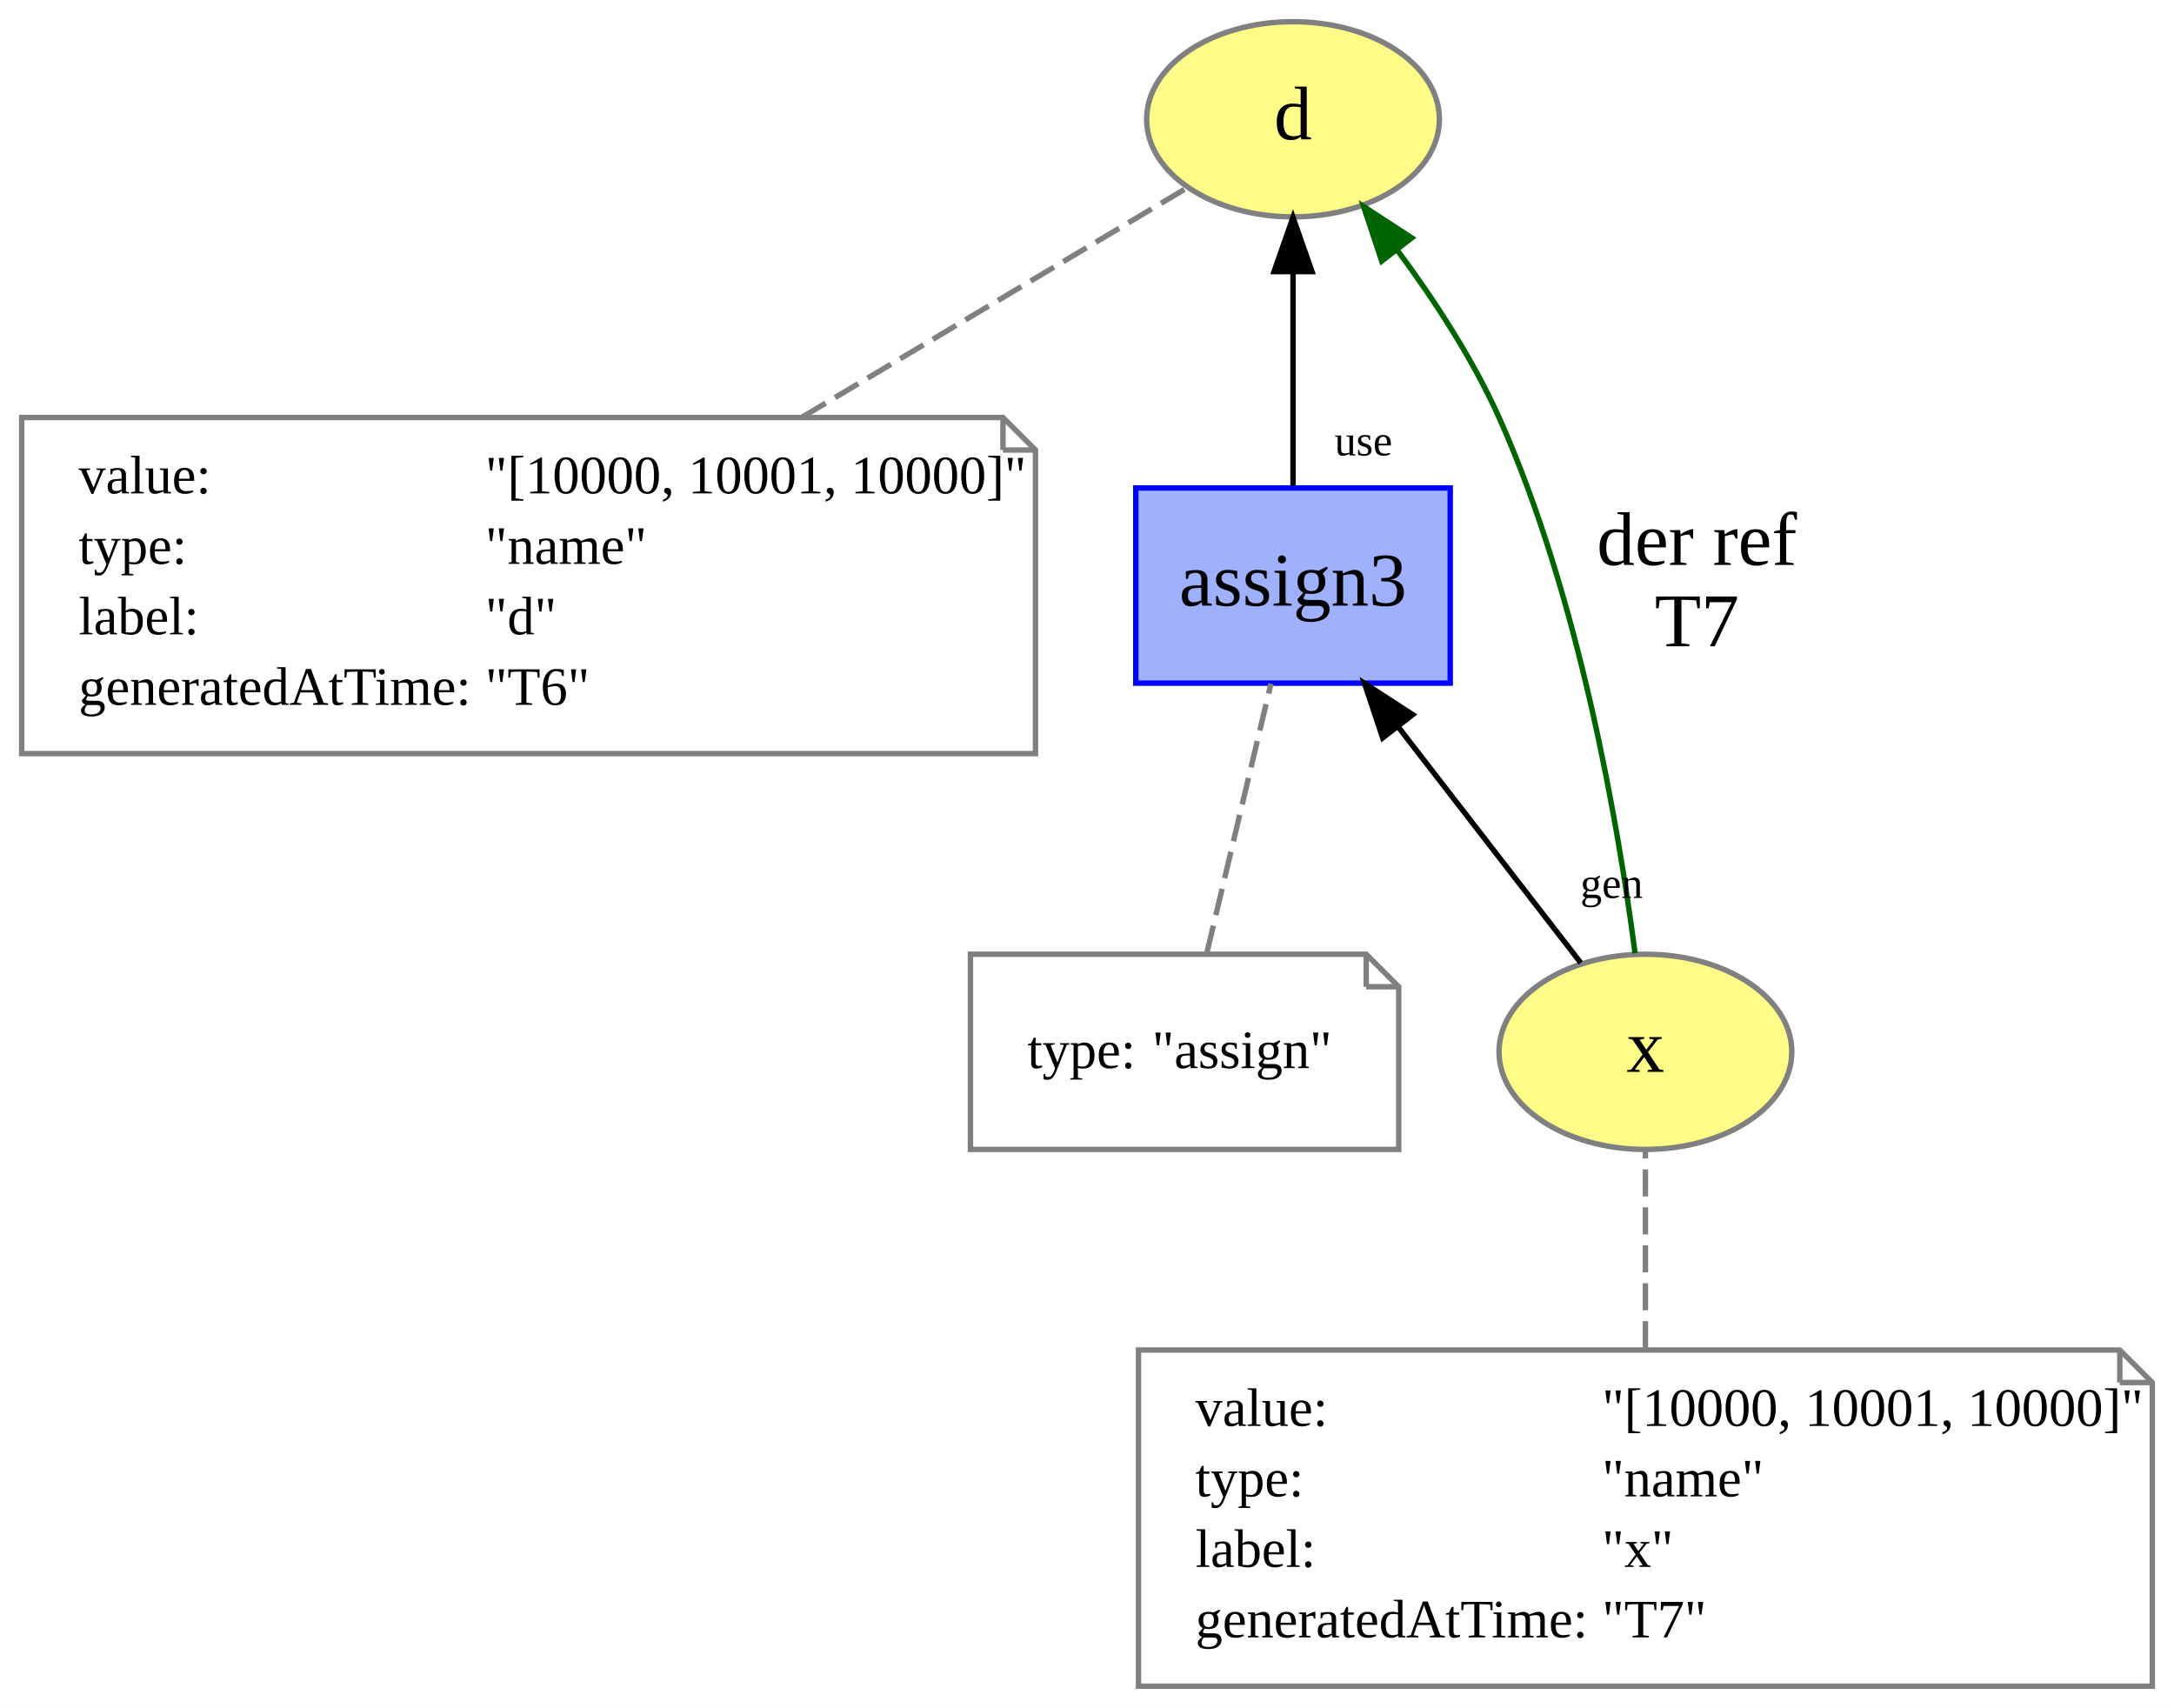
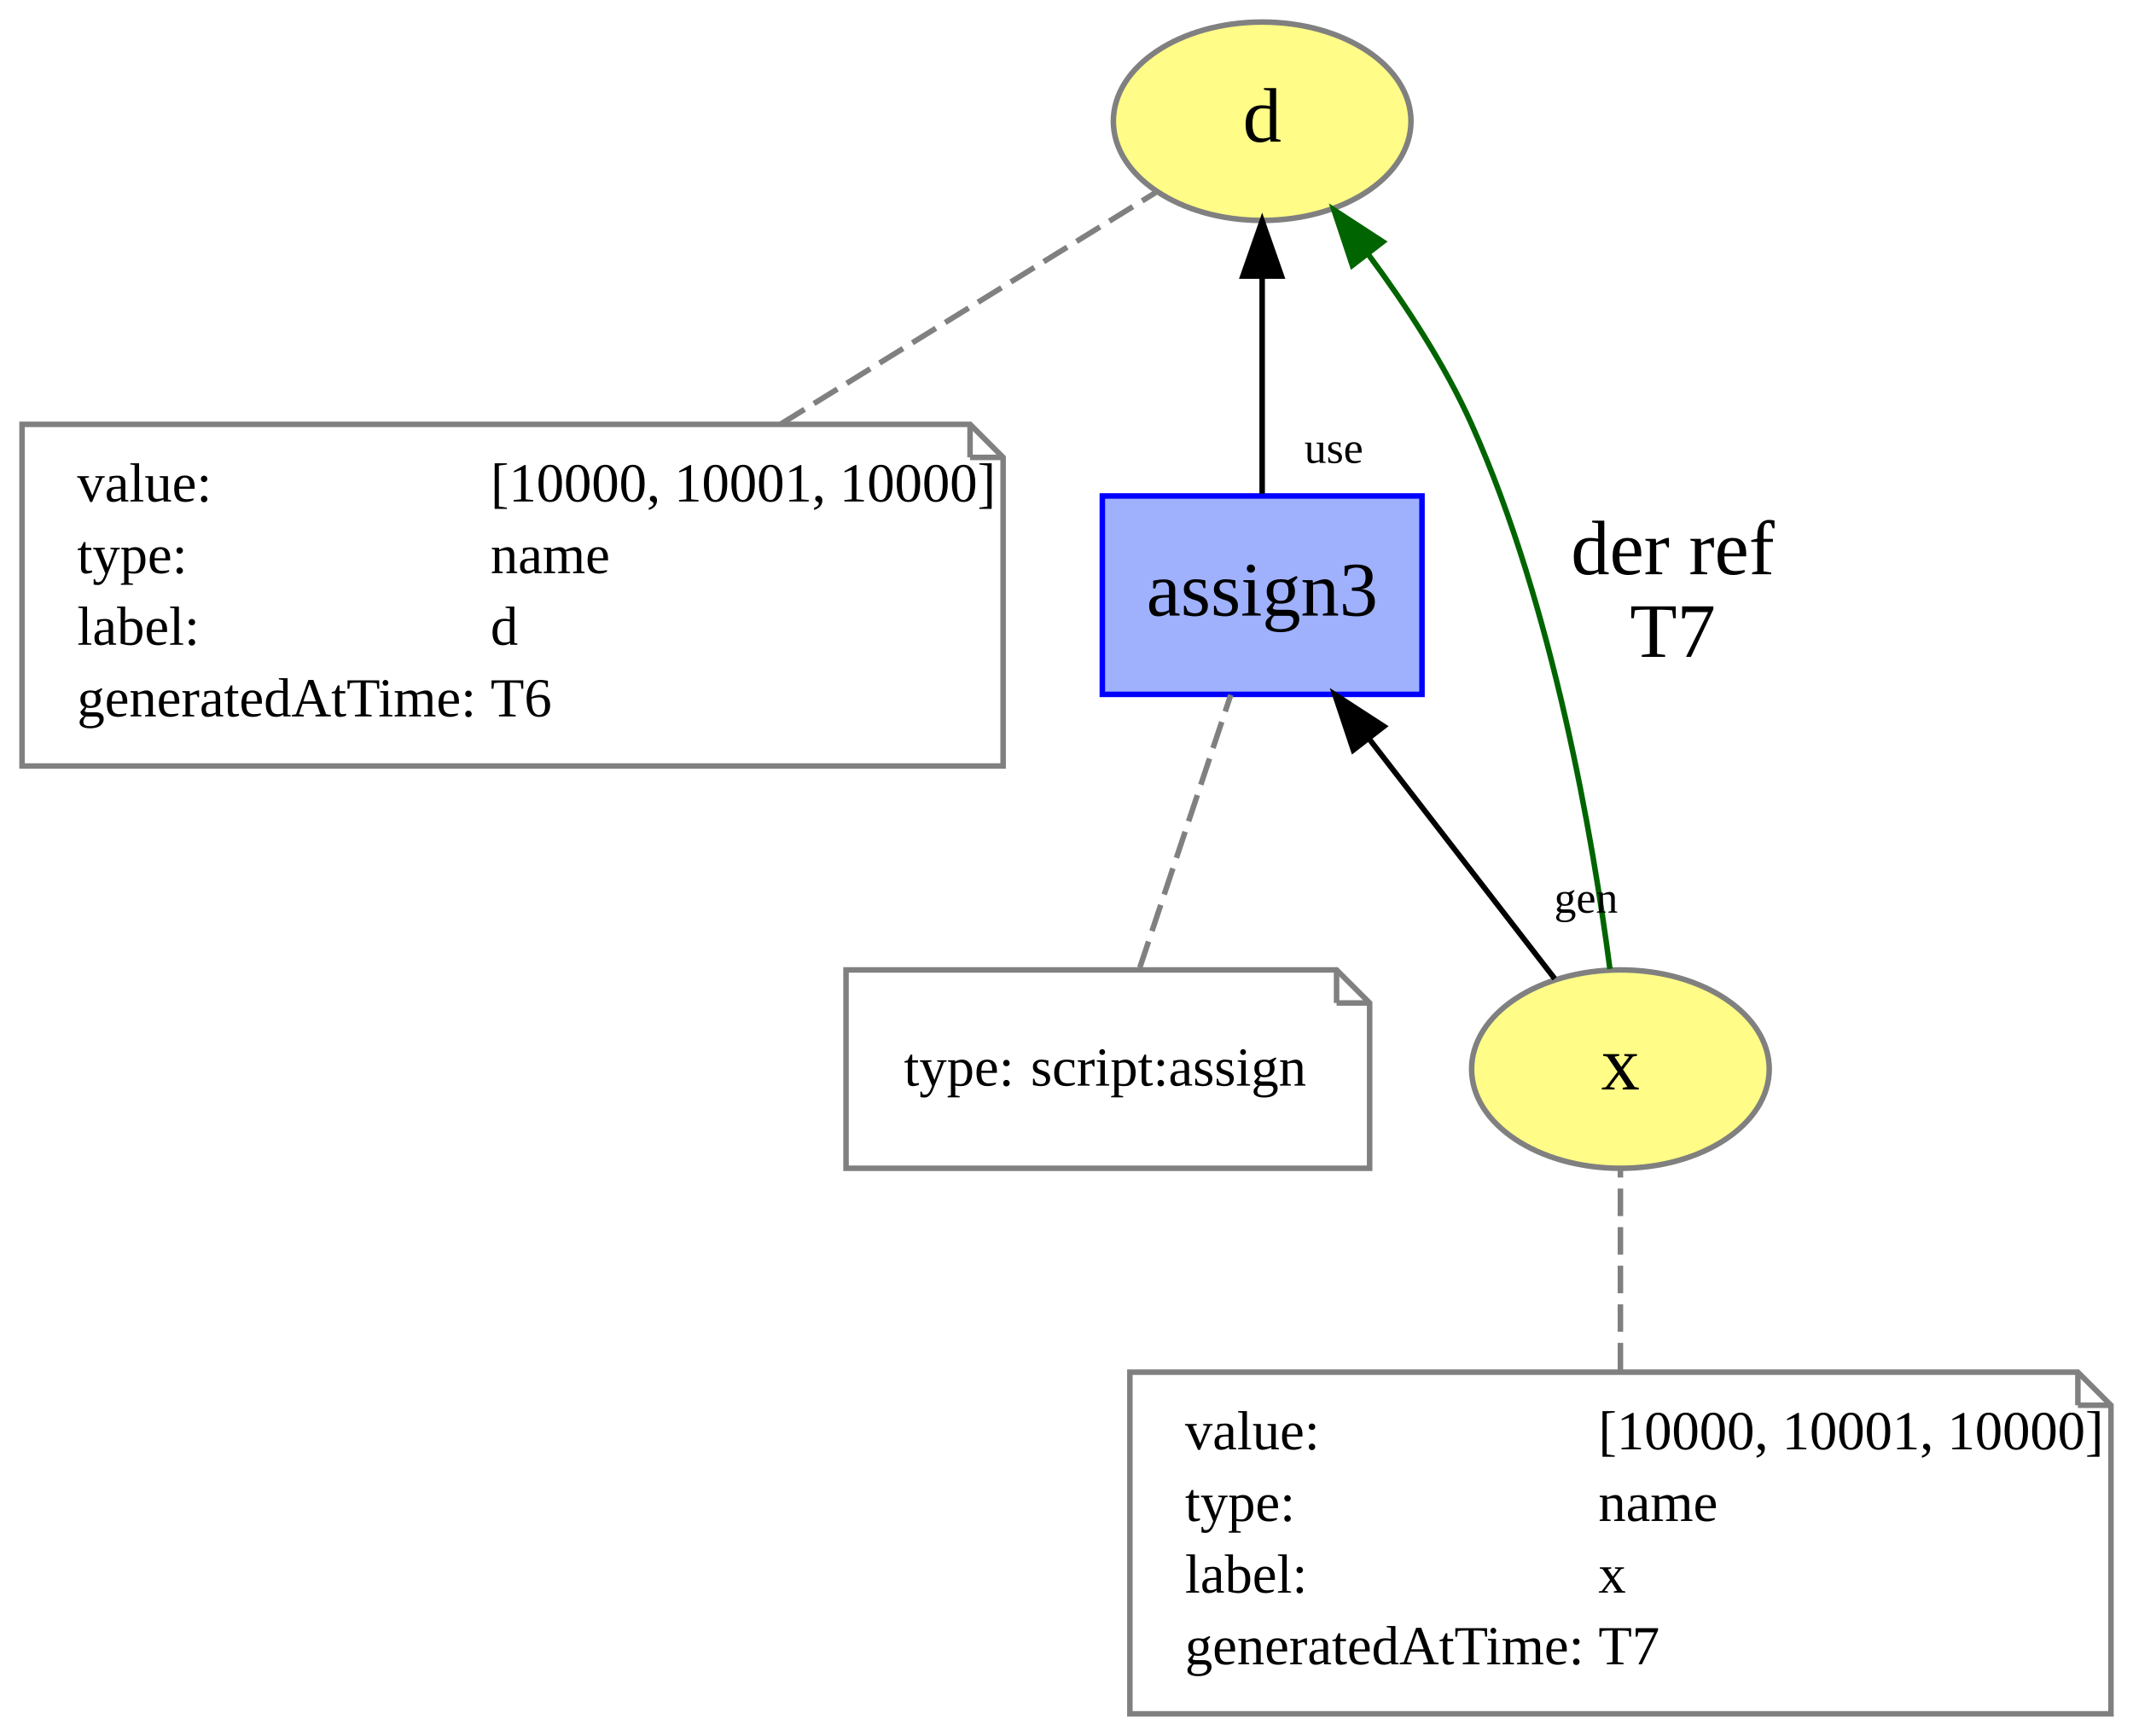
- <svg xmlns="http://www.w3.org/2000/svg" xmlns:xlink="http://www.w3.org/1999/xlink" width="401pt" height="315pt" viewBox="0.00 0.00 401.00 315.00">
+ <svg xmlns="http://www.w3.org/2000/svg" xmlns:xlink="http://www.w3.org/1999/xlink" width="387pt" height="315pt" viewBox="0.00 0.00 387.00 315.00">
  <g id="graph0" class="graph" transform="scale(1 1) rotate(0) translate(4 311)">
-     <polygon fill="white" stroke="none" points="-4,4 -4,-311 397,-311 397,4 -4,4" />
+     <polygon fill="white" stroke="none" points="-4,4 -4,-311 383,-311 383,4 -4,4" />
    <g id="node1" class="node">
      <g id="a_node1">
        <a xlink:href="http://example.org/d" xlink:title="d">
-           <ellipse fill="#fffc87" stroke="#808080" cx="234.5" cy="-289" rx="27" ry="18" />
-           <text text-anchor="middle" x="234.5" y="-285.3" font-family="Times New Roman,serif" font-size="14.00">d</text>
+           <ellipse fill="#fffc87" stroke="#808080" cx="225" cy="-289" rx="27" ry="18" />
+           <text text-anchor="middle" x="225" y="-285.3" font-family="Times New Roman,serif" font-size="14.00">d</text>
        </a>
      </g>
    </g>
    <g id="node2" class="node">
-       <polygon fill="none" stroke="gray" points="181,-234 0,-234 0,-172 187,-172 187,-228 181,-234" />
-       <polyline fill="none" stroke="gray" points="181,-234 181,-228 " />
-       <polyline fill="none" stroke="gray" points="187,-228 181,-228 " />
-       <text text-anchor="start" x="10.5" y="-220" font-family="Times New Roman,serif" font-size="10.00">value:</text>
-       <text text-anchor="start" x="85.5" y="-220" font-family="Times New Roman,serif" font-size="10.00">"[10000, 10001, 10000]"</text>
-       <text text-anchor="start" x="10.5" y="-207" font-family="Times New Roman,serif" font-size="10.00">type:</text>
-       <text text-anchor="start" x="85.5" y="-207" font-family="Times New Roman,serif" font-size="10.00">"name"</text>
-       <text text-anchor="start" x="10.5" y="-194" font-family="Times New Roman,serif" font-size="10.00">label:</text>
-       <text text-anchor="start" x="85.5" y="-194" font-family="Times New Roman,serif" font-size="10.00">"d"</text>
-       <text text-anchor="start" x="10.5" y="-181" font-family="Times New Roman,serif" font-size="10.00">generatedAtTime:</text>
-       <text text-anchor="start" x="85.5" y="-181" font-family="Times New Roman,serif" font-size="10.00">"T6"</text>
+       <polygon fill="none" stroke="gray" points="172,-234 0,-234 0,-172 178,-172 178,-228 172,-234" />
+       <polyline fill="none" stroke="gray" points="172,-234 172,-228 " />
+       <polyline fill="none" stroke="gray" points="178,-228 172,-228 " />
+       <text text-anchor="start" x="10" y="-220" font-family="Times New Roman,serif" font-size="10.00">value:</text>
+       <text text-anchor="start" x="85" y="-220" font-family="Times New Roman,serif" font-size="10.00">[10000, 10001, 10000]</text>
+       <text text-anchor="start" x="10" y="-207" font-family="Times New Roman,serif" font-size="10.00">type:</text>
+       <text text-anchor="start" x="85" y="-207" font-family="Times New Roman,serif" font-size="10.00">name</text>
+       <text text-anchor="start" x="10" y="-194" font-family="Times New Roman,serif" font-size="10.00">label:</text>
+       <text text-anchor="start" x="85" y="-194" font-family="Times New Roman,serif" font-size="10.00">d</text>
+       <text text-anchor="start" x="10" y="-181" font-family="Times New Roman,serif" font-size="10.00">generatedAtTime:</text>
+       <text text-anchor="start" x="85" y="-181" font-family="Times New Roman,serif" font-size="10.00">T6</text>
    </g>
    <g id="edge1" class="edge">
-       <path fill="none" stroke="gray" stroke-dasharray="5,2" d="M144.006,-234.089C168.502,-248.682 196.51,-265.367 214.796,-276.261" />
+       <path fill="none" stroke="gray" stroke-dasharray="5,2" d="M137.715,-234.089C161.19,-248.588 188.008,-265.152 205.652,-276.05" />
    </g>
    <g id="node3" class="node">
      <g id="a_node3">
        <a xlink:href="http://example.org/x" xlink:title="x">
-           <ellipse fill="#fffc87" stroke="#808080" cx="299.5" cy="-117" rx="27" ry="18" />
-           <text text-anchor="middle" x="299.5" y="-113.3" font-family="Times New Roman,serif" font-size="14.00">x</text>
+           <ellipse fill="#fffc87" stroke="#808080" cx="290" cy="-117" rx="27" ry="18" />
+           <text text-anchor="middle" x="290" y="-113.3" font-family="Times New Roman,serif" font-size="14.00">x</text>
        </a>
      </g>
    </g>
    <g id="edge6" class="edge">
-       <path fill="none" stroke="darkgreen" d="M297.594,-135.173C294.556,-158.413 287.371,-200.785 272.5,-234 267.672,-244.783 260.573,-255.636 253.813,-264.755" />
-       <polygon fill="darkgreen" stroke="darkgreen" points="250.86,-262.853 247.522,-272.908 256.402,-267.129 250.86,-262.853" />
-       <text text-anchor="middle" x="309" y="-206.8" font-family="Times New Roman,serif" font-size="14.00">der ref</text>
-       <text text-anchor="middle" x="309" y="-191.8" font-family="Times New Roman,serif" font-size="14.00">T7</text>
+       <path fill="none" stroke="darkgreen" d="M288.094,-135.173C285.056,-158.413 277.871,-200.785 263,-234 258.172,-244.783 251.073,-255.636 244.313,-264.755" />
+       <polygon fill="darkgreen" stroke="darkgreen" points="241.36,-262.853 238.022,-272.908 246.902,-267.129 241.36,-262.853" />
+       <text text-anchor="middle" x="299.5" y="-206.8" font-family="Times New Roman,serif" font-size="14.00">der ref</text>
+       <text text-anchor="middle" x="299.5" y="-191.8" font-family="Times New Roman,serif" font-size="14.00">T7</text>
    </g>
    <g id="node5" class="node">
      <g id="a_node5">
        <a xlink:href="http://example.org/assign3" xlink:title="assign3">
-           <polygon fill="#9fb1fc" stroke="#0000ff" points="263.5,-221 205.5,-221 205.5,-185 263.5,-185 263.5,-221" />
-           <text text-anchor="middle" x="234.5" y="-199.3" font-family="Times New Roman,serif" font-size="14.00">assign3</text>
+           <polygon fill="#9fb1fc" stroke="#0000ff" points="254,-221 196,-221 196,-185 254,-185 254,-221" />
+           <text text-anchor="middle" x="225" y="-199.3" font-family="Times New Roman,serif" font-size="14.00">assign3</text>
        </a>
      </g>
    </g>
    <g id="edge5" class="edge">
-       <path fill="none" stroke="black" d="M287.578,-133.407C278.142,-145.602 264.774,-162.877 253.814,-177.04" />
-       <polygon fill="black" stroke="black" points="251.04,-174.906 247.688,-184.957 256.576,-179.19 251.04,-174.906" />
-       <text text-anchor="middle" x="293.262" y="-145.388" font-family="Times New Roman,serif" font-size="8.00">gen</text>
+       <path fill="none" stroke="black" d="M278.078,-133.407C268.642,-145.602 255.274,-162.877 244.314,-177.04" />
+       <polygon fill="black" stroke="black" points="241.54,-174.906 238.188,-184.957 247.076,-179.19 241.54,-174.906" />
+       <text text-anchor="middle" x="283.762" y="-145.388" font-family="Times New Roman,serif" font-size="8.00">gen</text>
    </g>
    <g id="node4" class="node">
-       <polygon fill="none" stroke="gray" points="387,-62 206,-62 206,-0 393,-0 393,-56 387,-62" />
-       <polyline fill="none" stroke="gray" points="387,-62 387,-56 " />
-       <polyline fill="none" stroke="gray" points="393,-56 387,-56 " />
-       <text text-anchor="start" x="216.5" y="-48" font-family="Times New Roman,serif" font-size="10.00">value:</text>
-       <text text-anchor="start" x="291.5" y="-48" font-family="Times New Roman,serif" font-size="10.00">"[10000, 10001, 10000]"</text>
-       <text text-anchor="start" x="216.5" y="-35" font-family="Times New Roman,serif" font-size="10.00">type:</text>
-       <text text-anchor="start" x="291.5" y="-35" font-family="Times New Roman,serif" font-size="10.00">"name"</text>
-       <text text-anchor="start" x="216.5" y="-22" font-family="Times New Roman,serif" font-size="10.00">label:</text>
-       <text text-anchor="start" x="291.5" y="-22" font-family="Times New Roman,serif" font-size="10.00">"x"</text>
-       <text text-anchor="start" x="216.5" y="-9" font-family="Times New Roman,serif" font-size="10.00">generatedAtTime:</text>
-       <text text-anchor="start" x="291.5" y="-9" font-family="Times New Roman,serif" font-size="10.00">"T7"</text>
+       <polygon fill="none" stroke="gray" points="373,-62 201,-62 201,-0 379,-0 379,-56 373,-62" />
+       <polyline fill="none" stroke="gray" points="373,-62 373,-56 " />
+       <polyline fill="none" stroke="gray" points="379,-56 373,-56 " />
+       <text text-anchor="start" x="211" y="-48" font-family="Times New Roman,serif" font-size="10.00">value:</text>
+       <text text-anchor="start" x="286" y="-48" font-family="Times New Roman,serif" font-size="10.00">[10000, 10001, 10000]</text>
+       <text text-anchor="start" x="211" y="-35" font-family="Times New Roman,serif" font-size="10.00">type:</text>
+       <text text-anchor="start" x="286" y="-35" font-family="Times New Roman,serif" font-size="10.00">name</text>
+       <text text-anchor="start" x="211" y="-22" font-family="Times New Roman,serif" font-size="10.00">label:</text>
+       <text text-anchor="start" x="286" y="-22" font-family="Times New Roman,serif" font-size="10.00">x</text>
+       <text text-anchor="start" x="211" y="-9" font-family="Times New Roman,serif" font-size="10.00">generatedAtTime:</text>
+       <text text-anchor="start" x="286" y="-9" font-family="Times New Roman,serif" font-size="10.00">T7</text>
    </g>
    <g id="edge2" class="edge">
-       <path fill="none" stroke="gray" stroke-dasharray="5,2" d="M299.5,-62.326C299.5,-74.544 299.5,-88.195 299.5,-98.672" />
+       <path fill="none" stroke="gray" stroke-dasharray="5,2" d="M290,-62.326C290,-74.544 290,-88.195 290,-98.672" />
    </g>
    <g id="edge4" class="edge">
-       <path fill="none" stroke="black" d="M234.5,-221.405C234.5,-232.743 234.5,-247.773 234.5,-260.685" />
-       <polygon fill="black" stroke="black" points="231,-260.905 234.5,-270.905 238,-260.905 231,-260.905" />
-       <text text-anchor="middle" x="247.49" y="-227.005" font-family="Times New Roman,serif" font-size="8.00">use</text>
+       <path fill="none" stroke="black" d="M225,-221.405C225,-232.743 225,-247.773 225,-260.685" />
+       <polygon fill="black" stroke="black" points="221.5,-260.905 225,-270.905 228.5,-260.905 221.5,-260.905" />
+       <text text-anchor="middle" x="237.99" y="-227.005" font-family="Times New Roman,serif" font-size="8.00">use</text>
    </g>
    <g id="node6" class="node">
-       <polygon fill="none" stroke="gray" points="248,-135 175,-135 175,-99 254,-99 254,-129 248,-135" />
-       <polyline fill="none" stroke="gray" points="248,-135 248,-129 " />
-       <polyline fill="none" stroke="gray" points="254,-129 248,-129 " />
-       <text text-anchor="start" x="185.5" y="-114" font-family="Times New Roman,serif" font-size="10.00">type:</text>
-       <text text-anchor="start" x="208.5" y="-114" font-family="Times New Roman,serif" font-size="10.00">"assign"</text>
+       <polygon fill="none" stroke="gray" points="238.5,-135 149.5,-135 149.5,-99 244.5,-99 244.5,-129 238.5,-135" />
+       <polyline fill="none" stroke="gray" points="238.5,-135 238.5,-129 " />
+       <polyline fill="none" stroke="gray" points="244.5,-129 238.5,-129 " />
+       <text text-anchor="start" x="160" y="-114" font-family="Times New Roman,serif" font-size="10.00">type:</text>
+       <text text-anchor="start" x="183" y="-114" font-family="Times New Roman,serif" font-size="10.00">script:assign</text>
    </g>
    <g id="edge3" class="edge">
-       <path fill="none" stroke="gray" stroke-dasharray="5,2" d="M218.644,-135.405C222.099,-149.917 226.995,-170.479 230.43,-184.905" />
+       <path fill="none" stroke="gray" stroke-dasharray="5,2" d="M202.802,-135.405C207.639,-149.917 214.493,-170.479 219.302,-184.905" />
    </g>
  </g>
</svg>
